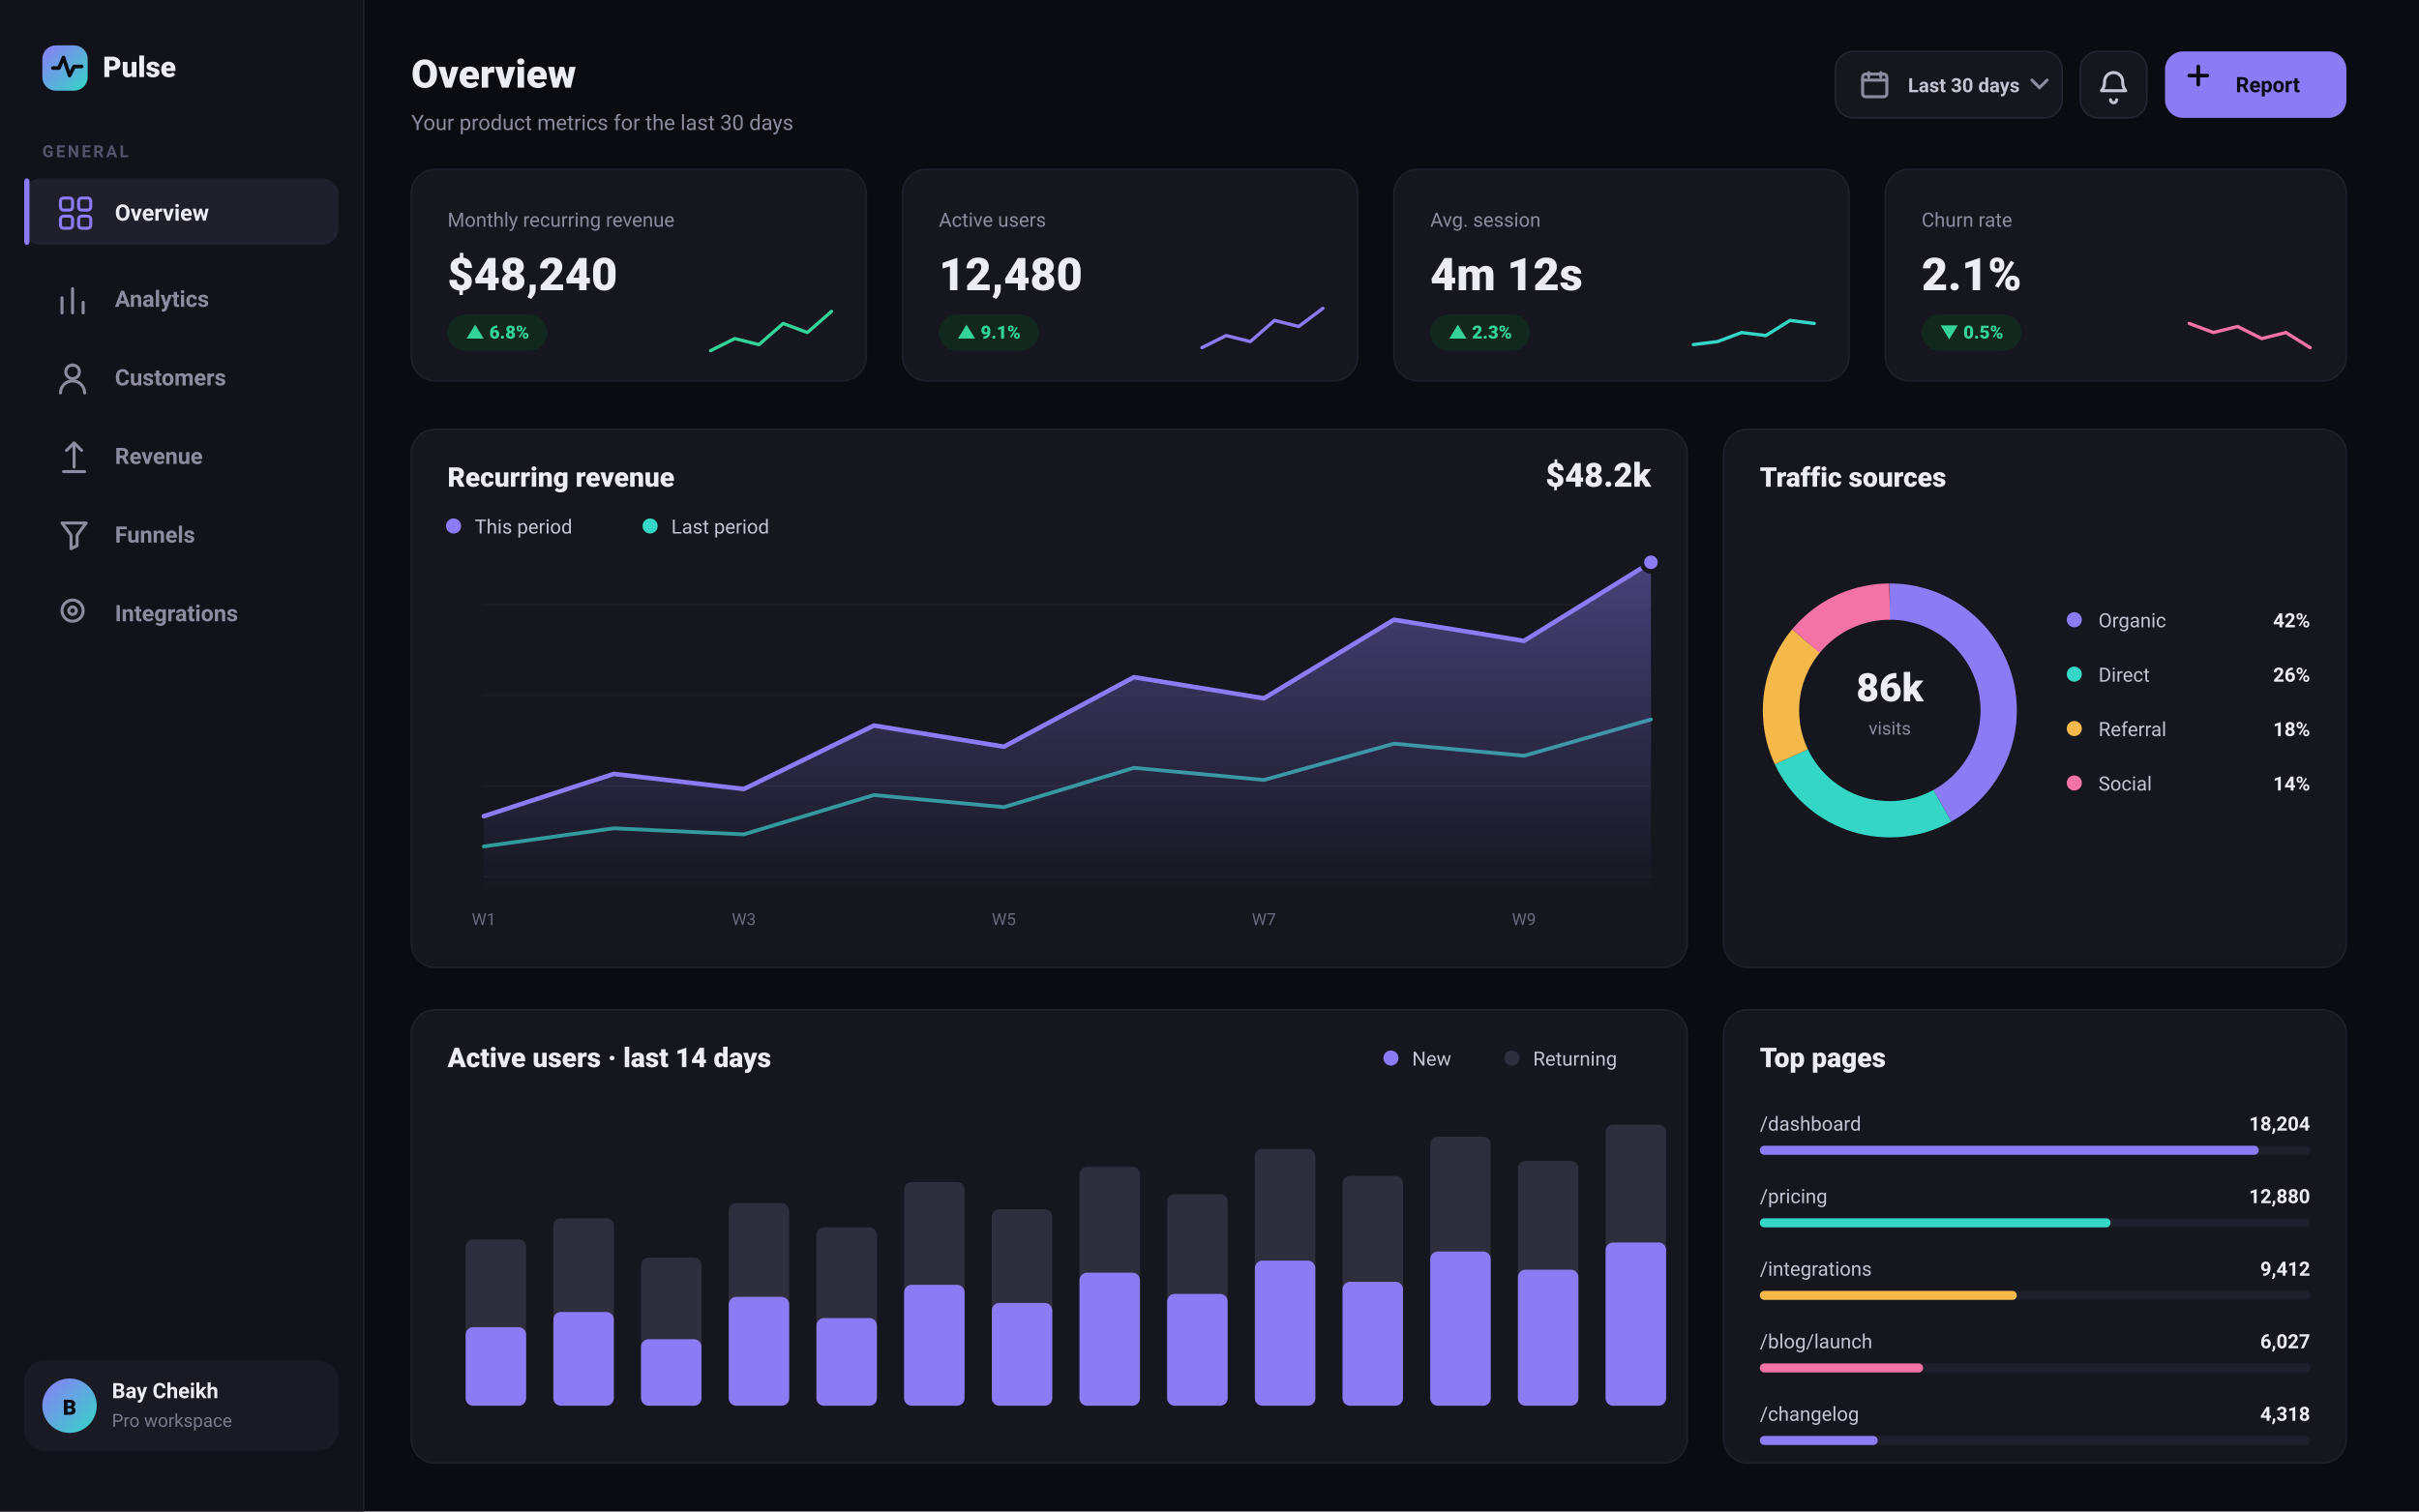
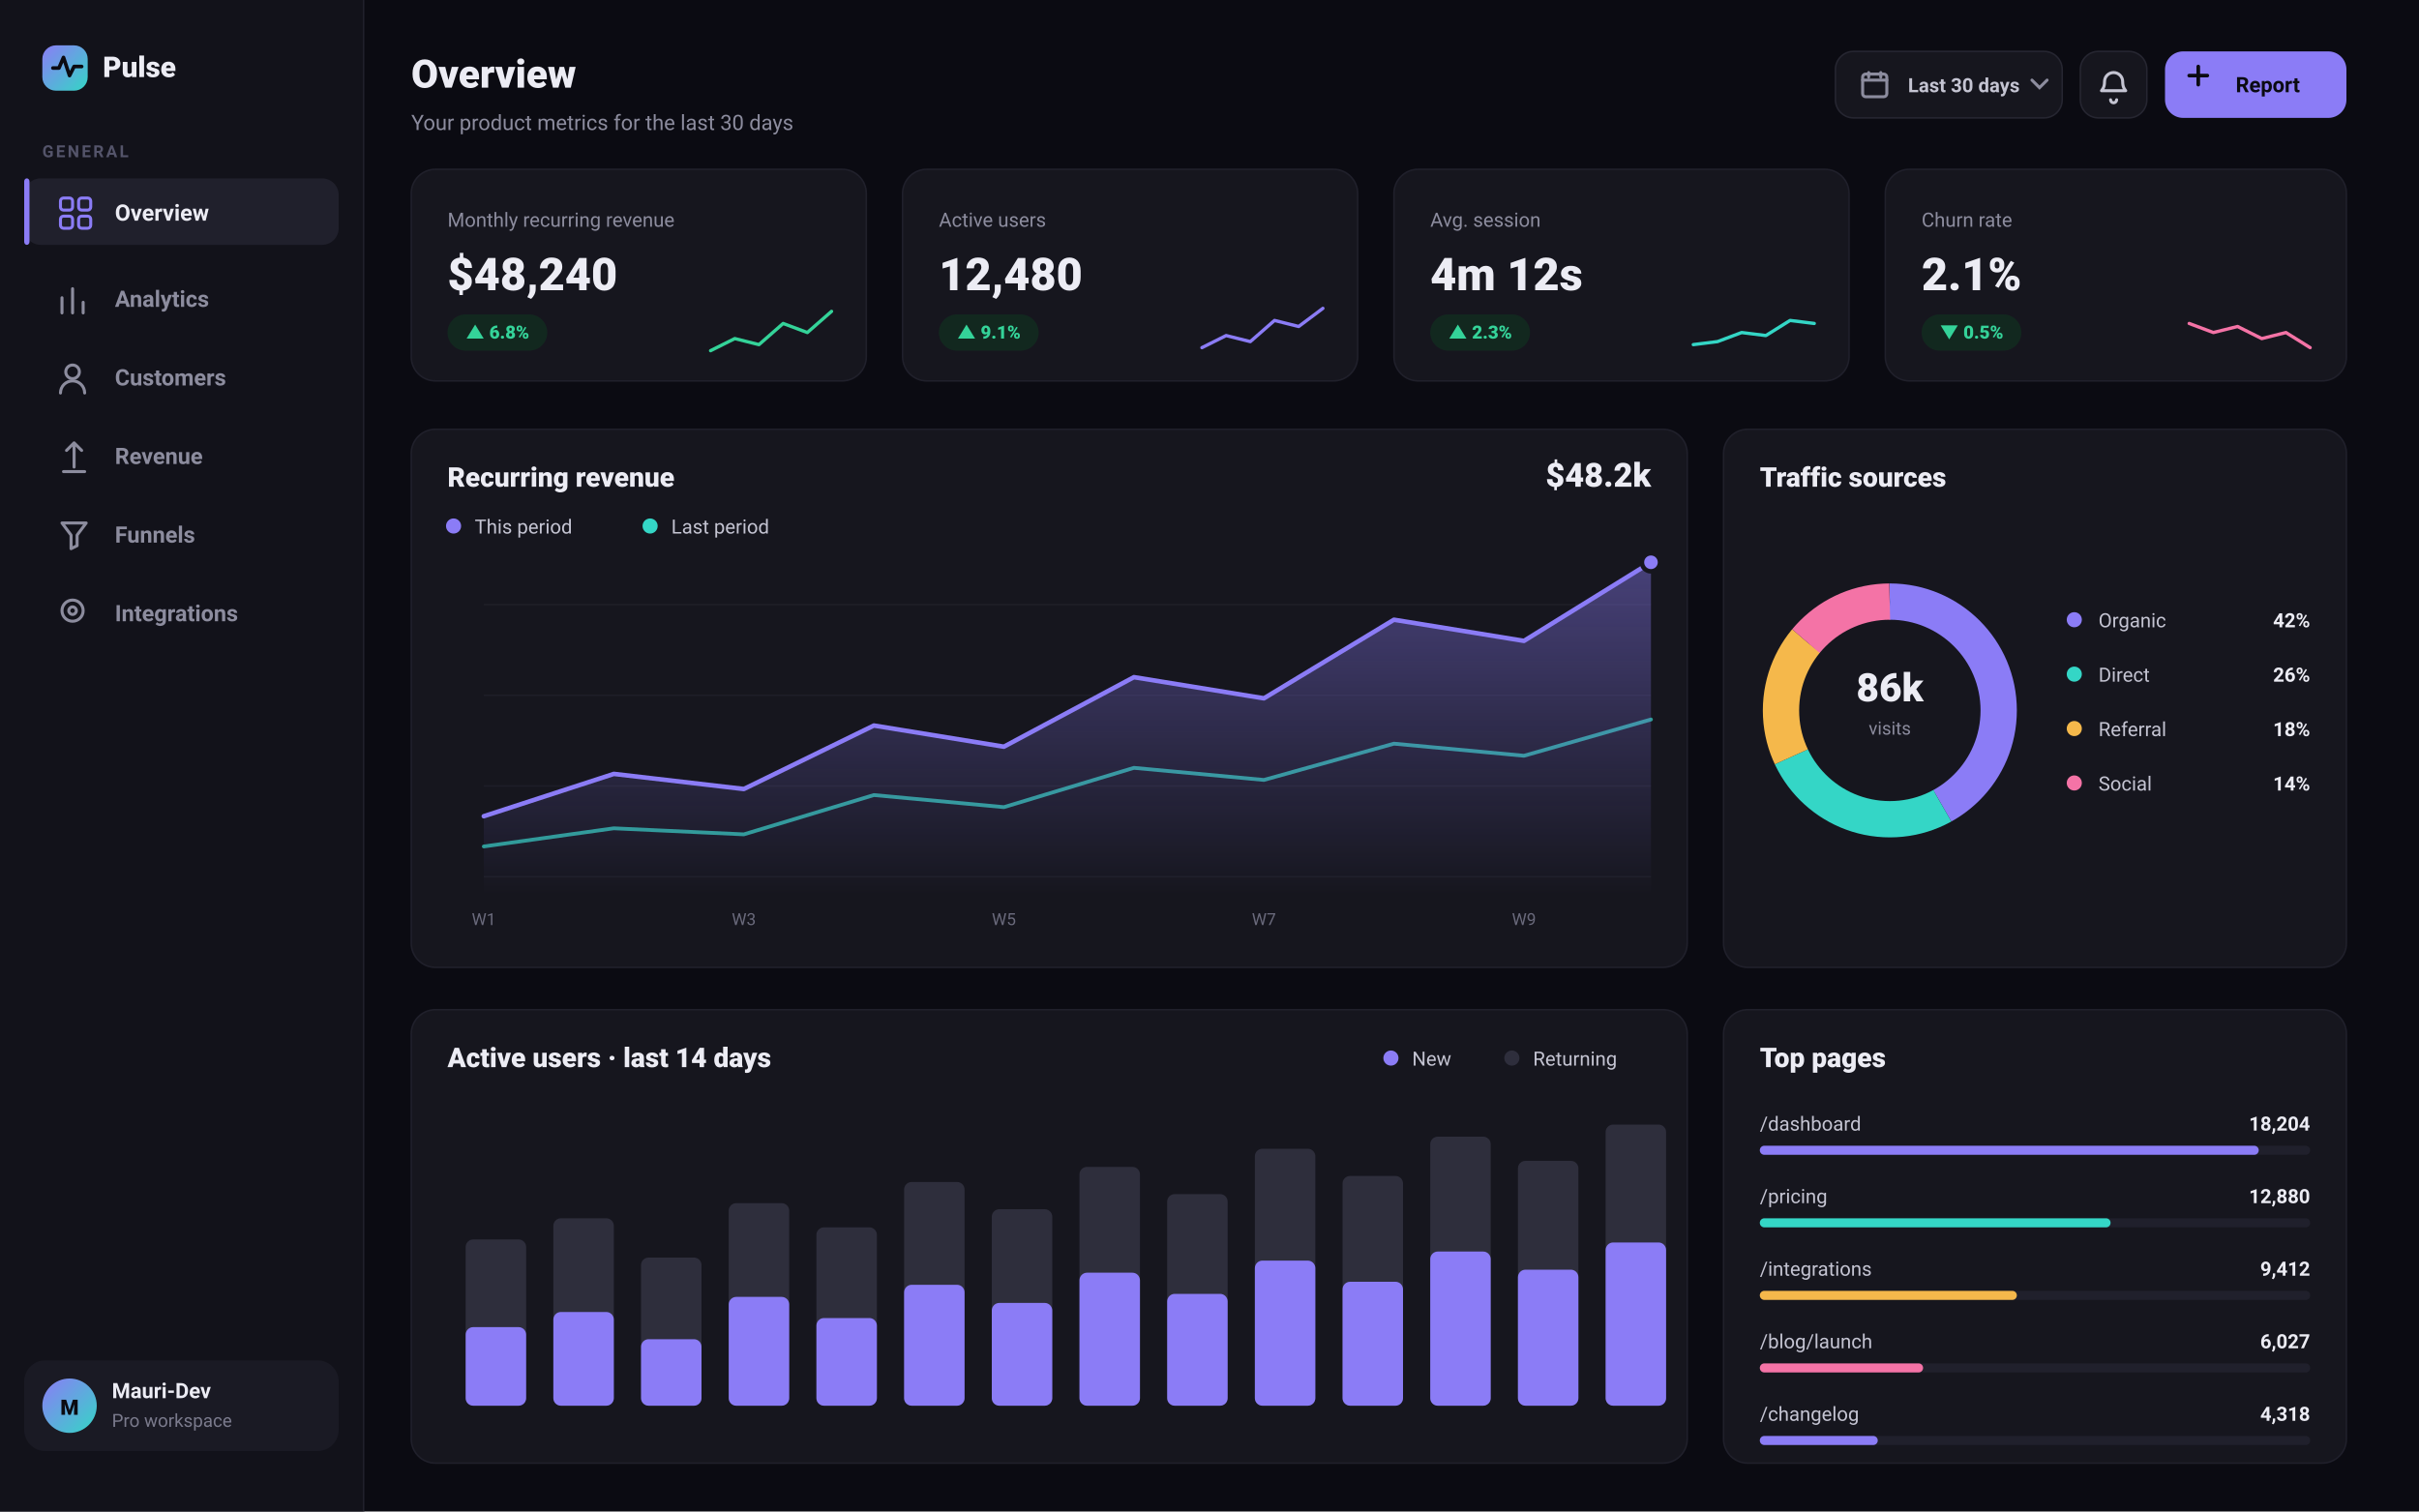
<svg xmlns="http://www.w3.org/2000/svg" width="1600" height="1000" viewBox="0 0 1600 1000" font-family="-apple-system, 'SF Pro Display', 'Segoe UI', Roboto, system-ui, sans-serif" role="img" aria-label="Pulse Analytics — Overview">
  <defs>
    <linearGradient id="p1-v" x1="0" y1="0" x2="0" y2="1">
      <stop offset="0" stop-color="#8B7CF6" stop-opacity="0.42" />
      <stop offset="1" stop-color="#8B7CF6" stop-opacity="0" />
    </linearGradient>
    <linearGradient id="p1-c" x1="0" y1="0" x2="0" y2="1">
      <stop offset="0" stop-color="#34D6C6" stop-opacity="0.28" />
      <stop offset="1" stop-color="#34D6C6" stop-opacity="0" />
    </linearGradient>
    <linearGradient id="p1-logo" x1="0" y1="0" x2="1" y2="1">
      <stop offset="0" stop-color="#8B7CF6" />
      <stop offset="1" stop-color="#34D6C6" />
    </linearGradient>
  </defs>
  <rect width="1600" height="1000" fill="#0B0B12" />
  <rect x="0" y="0" width="240" height="1000" fill="#12121A" />
  <rect x="240" y="0" width="1" height="1000" fill="#20202B" />
  <rect x="28" y="30" width="30" height="30" rx="9" fill="url(#p1-logo)" />
  <path d="M35 45h4l3-7 4 12 3-6h5" fill="none" stroke="#0B0B12" stroke-width="2.4" stroke-linecap="round" stroke-linejoin="round" />
  <text x="68" y="51" font-size="19" font-weight="800" fill="#ECECF4">Pulse</text>
  <text x="28" y="104" font-size="11" font-weight="700" fill="#54546A" letter-spacing="1.5">GENERAL</text>
  <rect x="16" y="118" width="208" height="44" rx="11" fill="#20202C" />
  <rect x="16" y="118" width="3.5" height="44" rx="2" fill="#8B7CF6" />
  <g transform="translate(40,131)" fill="none" stroke="#8B7CF6" stroke-width="2" stroke-linecap="round" stroke-linejoin="round">
    <rect x="0" y="0" width="8" height="8" rx="2" />
    <rect x="12" y="0" width="8" height="8" rx="2" />
    <rect x="0" y="12" width="8" height="8" rx="2" />
    <rect x="12" y="12" width="8" height="8" rx="2" />
  </g>
  <text x="76" y="146" font-size="15" font-weight="700" fill="#ECECF4">Overview</text>
  <g font-size="15" font-weight="600" fill="#8C8C9E">
    <g transform="translate(40,188)" fill="none" stroke="#8C8C9E" stroke-width="2" stroke-linecap="round" stroke-linejoin="round">
      <path d="M1 19V9M8 19V3M15 19v-7" />
    </g>
    <text x="76" y="203">Analytics</text>
    <g transform="translate(40,240)" fill="none" stroke="#8C8C9E" stroke-width="2" stroke-linecap="round" stroke-linejoin="round">
      <circle cx="8" cy="6" r="4.5" />
      <path d="M0 20a8 8 0 0 1 16 0" />
    </g>
    <text x="76" y="255">Customers</text>
    <g transform="translate(40,292)" fill="none" stroke="#8C8C9E" stroke-width="2" stroke-linecap="round" stroke-linejoin="round">
      <path d="M9 1v16M4 6l5-5 5 5M2 20h14" />
    </g>
    <text x="76" y="307">Revenue</text>
    <g transform="translate(40,344)" fill="none" stroke="#8C8C9E" stroke-width="2" stroke-linecap="round" stroke-linejoin="round">
      <path d="M1 2h16l-6 8v7l-4 2v-9z" />
    </g>
    <text x="76" y="359">Funnels</text>
    <g transform="translate(40,396)" fill="none" stroke="#8C8C9E" stroke-width="2" stroke-linecap="round" stroke-linejoin="round">
      <circle cx="8" cy="8" r="7" />
      <circle cx="8" cy="8" r="2.5" />
    </g>
    <text x="76" y="411">Integrations</text>
  </g>
  <rect x="16" y="900" width="208" height="60" rx="14" fill="#1A1A24" />
  <circle cx="46" cy="930" r="18" fill="url(#p1-logo)" />
-   <text x="46" y="936" font-size="14" font-weight="800" fill="#0B0B12" text-anchor="middle">B</text>
-   <text x="74" y="925" font-size="14" font-weight="700" fill="#ECECF4">Bay Cheikh</text>
+   <text x="46" y="936" font-size="14" font-weight="800" fill="#0B0B12" text-anchor="middle">M</text>
+   <text x="74" y="925" font-size="14" font-weight="700" fill="#ECECF4">Mauri-Dev</text>
  <text x="74" y="944" font-size="12" fill="#7A7A8C">Pro workspace</text>
  <text x="272" y="58" font-size="26" font-weight="800" fill="#ECECF4">Overview</text>
  <text x="272" y="86" font-size="14" fill="#8C8C9E">Your product metrics for the last 30 days</text>
  <rect x="1214" y="34" width="150" height="44" rx="12" fill="#16161E" stroke="#262631" />
  <g transform="translate(1232,48)" fill="none" stroke="#8C8C9E" stroke-width="2" stroke-linecap="round" stroke-linejoin="round">
    <rect x="0" y="1" width="16" height="15" rx="2" />
    <path d="M0 5h16M4 0v3M12 0v3" />
  </g>
  <text x="1262" y="61" font-size="13" font-weight="600" fill="#C4C4D2">Last 30 days</text>
  <path d="M1344 53l5 5 5-5" fill="none" stroke="#8C8C9E" stroke-width="2" stroke-linecap="round" />
  <rect x="1376" y="34" width="44" height="44" rx="12" fill="#16161E" stroke="#262631" />
  <g transform="translate(1389,47)" fill="none" stroke="#C4C4D2" stroke-width="2" stroke-linecap="round" stroke-linejoin="round">
    <path d="M9 1a6 6 0 0 1 6 6c0 4 1.4 5 2 6H1c.6-1 2-2 2-6a6 6 0 0 1 6-6z" />
    <path d="M7 19a2 2 0 0 0 4 0" />
  </g>
  <rect x="1432" y="34" width="120" height="44" rx="12" fill="#8B7CF6" />
  <path d="M1454 56v-12M1448 50h12" stroke="#0B0B12" stroke-width="2.4" stroke-linecap="round" />
  <text x="1500" y="61" font-size="14" font-weight="700" fill="#0B0B12" text-anchor="middle">Report</text>
  <rect x="272" y="112" width="301" height="140" rx="16" fill="#16161E" stroke="#20202B" />
  <text x="296" y="150" font-size="13" fill="#8C8C9E">Monthly recurring revenue</text>
  <text x="296" y="192" font-size="30" font-weight="800" fill="#ECECF4">$48,240</text>
  <rect x="296" y="208" width="66" height="24" rx="12" fill="#12281F" />
  <text x="329" y="224" font-size="12" font-weight="800" fill="#34D399" text-anchor="middle">▲ 6.8%</text>
  <polyline points="470,232 486,224 502,228 518,214 534,220 550,206" fill="none" stroke="#34D399" stroke-width="2.2" stroke-linecap="round" stroke-linejoin="round" />
  <rect x="597" y="112" width="301" height="140" rx="16" fill="#16161E" stroke="#20202B" />
  <text x="621" y="150" font-size="13" fill="#8C8C9E">Active users</text>
  <text x="621" y="192" font-size="30" font-weight="800" fill="#ECECF4">12,480</text>
  <rect x="621" y="208" width="66" height="24" rx="12" fill="#12281F" />
  <text x="654" y="224" font-size="12" font-weight="800" fill="#34D399" text-anchor="middle">▲ 9.1%</text>
  <polyline points="795,230 811,222 827,226 843,212 859,216 875,204" fill="none" stroke="#8B7CF6" stroke-width="2.2" stroke-linecap="round" stroke-linejoin="round" />
  <rect x="922" y="112" width="301" height="140" rx="16" fill="#16161E" stroke="#20202B" />
  <text x="946" y="150" font-size="13" fill="#8C8C9E">Avg. session</text>
  <text x="946" y="192" font-size="30" font-weight="800" fill="#ECECF4">4m 12s</text>
  <rect x="946" y="208" width="66" height="24" rx="12" fill="#12281F" />
  <text x="979" y="224" font-size="12" font-weight="800" fill="#34D399" text-anchor="middle">▲ 2.3%</text>
  <polyline points="1120,228 1136,226 1152,220 1168,222 1184,212 1200,214" fill="none" stroke="#34D6C6" stroke-width="2.2" stroke-linecap="round" stroke-linejoin="round" />
  <rect x="1247" y="112" width="305" height="140" rx="16" fill="#16161E" stroke="#20202B" />
  <text x="1271" y="150" font-size="13" fill="#8C8C9E">Churn rate</text>
  <text x="1271" y="192" font-size="30" font-weight="800" fill="#ECECF4">2.1%</text>
  <rect x="1271" y="208" width="66" height="24" rx="12" fill="#12281F" />
  <text x="1304" y="224" font-size="12" font-weight="800" fill="#34D399" text-anchor="middle">▼ 0.5%</text>
  <polyline points="1448,214 1464,220 1480,216 1496,224 1512,220 1528,230" fill="none" stroke="#F473A6" stroke-width="2.2" stroke-linecap="round" stroke-linejoin="round" />
  <rect x="272" y="284" width="844" height="356" rx="16" fill="#16161E" stroke="#20202B" />
  <text x="296" y="322" font-size="18" font-weight="800" fill="#ECECF4">Recurring revenue</text>
  <circle cx="300" cy="348" r="5" fill="#8B7CF6" />
  <text x="314" y="353" font-size="13" fill="#C4C4D2">This period</text>
  <circle cx="430" cy="348" r="5" fill="#34D6C6" />
  <text x="444" y="353" font-size="13" fill="#C4C4D2">Last period</text>
  <text x="1092" y="322" font-size="22" font-weight="800" fill="#ECECF4" text-anchor="end">$48.2k</text>
  <g stroke="#1E1E28" stroke-width="1">
    <path d="M320 400h772" />
    <path d="M320 460h772" />
    <path d="M320 520h772" />
    <path d="M320 580h772" />
  </g>
  <path d="M320 560 L406 548 L492 552 L578 526 L664 534 L750 508 L836 516 L922 492 L1008 500 L1092 476" fill="none" stroke="#34D6C6" stroke-width="2.5" stroke-linecap="round" stroke-linejoin="round" stroke-opacity="0.7" />
  <path d="M320 540 L406 512 L492 522 L578 480 L664 494 L750 448 L836 462 L922 410 L1008 424 L1092 372 L1092 592 L320 592 Z" fill="url(#p1-v)" />
  <path d="M320 540 L406 512 L492 522 L578 480 L664 494 L750 448 L836 462 L922 410 L1008 424 L1092 372" fill="none" stroke="#8B7CF6" stroke-width="3" stroke-linecap="round" stroke-linejoin="round" />
  <circle cx="1092" cy="372" r="6" fill="#8B7CF6" stroke="#16161E" stroke-width="3" />
  <g font-size="11" fill="#6A6A7C" text-anchor="middle">
    <text x="320" y="612">W1</text>
    <text x="492" y="612">W3</text>
    <text x="664" y="612">W5</text>
    <text x="836" y="612">W7</text>
    <text x="1008" y="612">W9</text>
  </g>
  <rect x="1140" y="284" width="412" height="356" rx="16" fill="#16161E" stroke="#20202B" />
  <text x="1164" y="322" font-size="18" font-weight="800" fill="#ECECF4">Traffic sources</text>
  <g transform="translate(1250,470)" fill="none" stroke-width="24">
    <circle r="72" stroke="#8B7CF6" stroke-dasharray="190 262.4" stroke-dashoffset="0" transform="rotate(-90)" />
    <circle r="72" stroke="#34D6C6" stroke-dasharray="117.6 334.8" stroke-dashoffset="-190" transform="rotate(-90)" />
    <circle r="72" stroke="#F5B84B" stroke-dasharray="81.4 371" stroke-dashoffset="-307.6" transform="rotate(-90)" />
    <circle r="72" stroke="#F473A6" stroke-dasharray="63.3 389.1" stroke-dashoffset="-389" transform="rotate(-90)" />
  </g>
  <text x="1250" y="464" font-size="26" font-weight="800" fill="#ECECF4" text-anchor="middle">86k</text>
  <text x="1250" y="486" font-size="12" fill="#8C8C9E" text-anchor="middle">visits</text>
  <g font-size="13">
    <circle cx="1372" cy="410" r="5" fill="#8B7CF6" />
    <text x="1388" y="415" fill="#C4C4D2">Organic</text>
    <text x="1528" y="415" font-weight="700" fill="#ECECF4" text-anchor="end">42%</text>
    <circle cx="1372" cy="446" r="5" fill="#34D6C6" />
    <text x="1388" y="451" fill="#C4C4D2">Direct</text>
    <text x="1528" y="451" font-weight="700" fill="#ECECF4" text-anchor="end">26%</text>
    <circle cx="1372" cy="482" r="5" fill="#F5B84B" />
    <text x="1388" y="487" fill="#C4C4D2">Referral</text>
    <text x="1528" y="487" font-weight="700" fill="#ECECF4" text-anchor="end">18%</text>
    <circle cx="1372" cy="518" r="5" fill="#F473A6" />
    <text x="1388" y="523" fill="#C4C4D2">Social</text>
    <text x="1528" y="523" font-weight="700" fill="#ECECF4" text-anchor="end">14%</text>
  </g>
  <rect x="272" y="668" width="844" height="300" rx="16" fill="#16161E" stroke="#20202B" />
  <text x="296" y="706" font-size="18" font-weight="800" fill="#ECECF4">Active users · last 14 days</text>
  <circle cx="920" cy="700" r="5" fill="#8B7CF6" />
  <text x="934" y="705" font-size="13" fill="#C4C4D2">New</text>
  <circle cx="1000" cy="700" r="5" fill="#2E2E3C" />
  <text x="1014" y="705" font-size="13" fill="#C4C4D2">Returning</text>
  <g>
    <g fill="#2E2E3C">
      <rect x="308" y="820" width="40" height="110" rx="5" />
      <rect x="366" y="806" width="40" height="124" rx="5" />
      <rect x="424" y="832" width="40" height="98" rx="5" />
      <rect x="482" y="796" width="40" height="134" rx="5" />
      <rect x="540" y="812" width="40" height="118" rx="5" />
      <rect x="598" y="782" width="40" height="148" rx="5" />
      <rect x="656" y="800" width="40" height="130" rx="5" />
      <rect x="714" y="772" width="40" height="158" rx="5" />
      <rect x="772" y="790" width="40" height="140" rx="5" />
      <rect x="830" y="760" width="40" height="170" rx="5" />
      <rect x="888" y="778" width="40" height="152" rx="5" />
      <rect x="946" y="752" width="40" height="178" rx="5" />
      <rect x="1004" y="768" width="40" height="162" rx="5" />
      <rect x="1062" y="744" width="40" height="186" rx="5" />
    </g>
    <g fill="#8B7CF6">
      <rect x="308" y="878" width="40" height="52" rx="5" />
      <rect x="366" y="868" width="40" height="62" rx="5" />
      <rect x="424" y="886" width="40" height="44" rx="5" />
      <rect x="482" y="858" width="40" height="72" rx="5" />
      <rect x="540" y="872" width="40" height="58" rx="5" />
      <rect x="598" y="850" width="40" height="80" rx="5" />
      <rect x="656" y="862" width="40" height="68" rx="5" />
      <rect x="714" y="842" width="40" height="88" rx="5" />
      <rect x="772" y="856" width="40" height="74" rx="5" />
      <rect x="830" y="834" width="40" height="96" rx="5" />
      <rect x="888" y="848" width="40" height="82" rx="5" />
      <rect x="946" y="828" width="40" height="102" rx="5" />
      <rect x="1004" y="840" width="40" height="90" rx="5" />
      <rect x="1062" y="822" width="40" height="108" rx="5" />
    </g>
  </g>
  <rect x="1140" y="668" width="412" height="300" rx="16" fill="#16161E" stroke="#20202B" />
  <text x="1164" y="706" font-size="18" font-weight="800" fill="#ECECF4">Top pages</text>
  <g font-size="13" fill="#C4C4D2">
    <text x="1164" y="748">/dashboard</text>
    <text x="1528" y="748" font-weight="700" fill="#ECECF4" text-anchor="end">18,204</text>
    <rect x="1164" y="758" width="364" height="6" rx="3" fill="#20202C" />
    <rect x="1164" y="758" width="330" height="6" rx="3" fill="#8B7CF6" />
    <text x="1164" y="796">/pricing</text>
    <text x="1528" y="796" font-weight="700" fill="#ECECF4" text-anchor="end">12,880</text>
    <rect x="1164" y="806" width="364" height="6" rx="3" fill="#20202C" />
    <rect x="1164" y="806" width="232" height="6" rx="3" fill="#34D6C6" />
    <text x="1164" y="844">/integrations</text>
    <text x="1528" y="844" font-weight="700" fill="#ECECF4" text-anchor="end">9,412</text>
    <rect x="1164" y="854" width="364" height="6" rx="3" fill="#20202C" />
    <rect x="1164" y="854" width="170" height="6" rx="3" fill="#F5B84B" />
    <text x="1164" y="892">/blog/launch</text>
    <text x="1528" y="892" font-weight="700" fill="#ECECF4" text-anchor="end">6,027</text>
    <rect x="1164" y="902" width="364" height="6" rx="3" fill="#20202C" />
    <rect x="1164" y="902" width="108" height="6" rx="3" fill="#F473A6" />
    <text x="1164" y="940">/changelog</text>
    <text x="1528" y="940" font-weight="700" fill="#ECECF4" text-anchor="end">4,318</text>
    <rect x="1164" y="950" width="364" height="6" rx="3" fill="#20202C" />
    <rect x="1164" y="950" width="78" height="6" rx="3" fill="#8B7CF6" />
  </g>
</svg>
